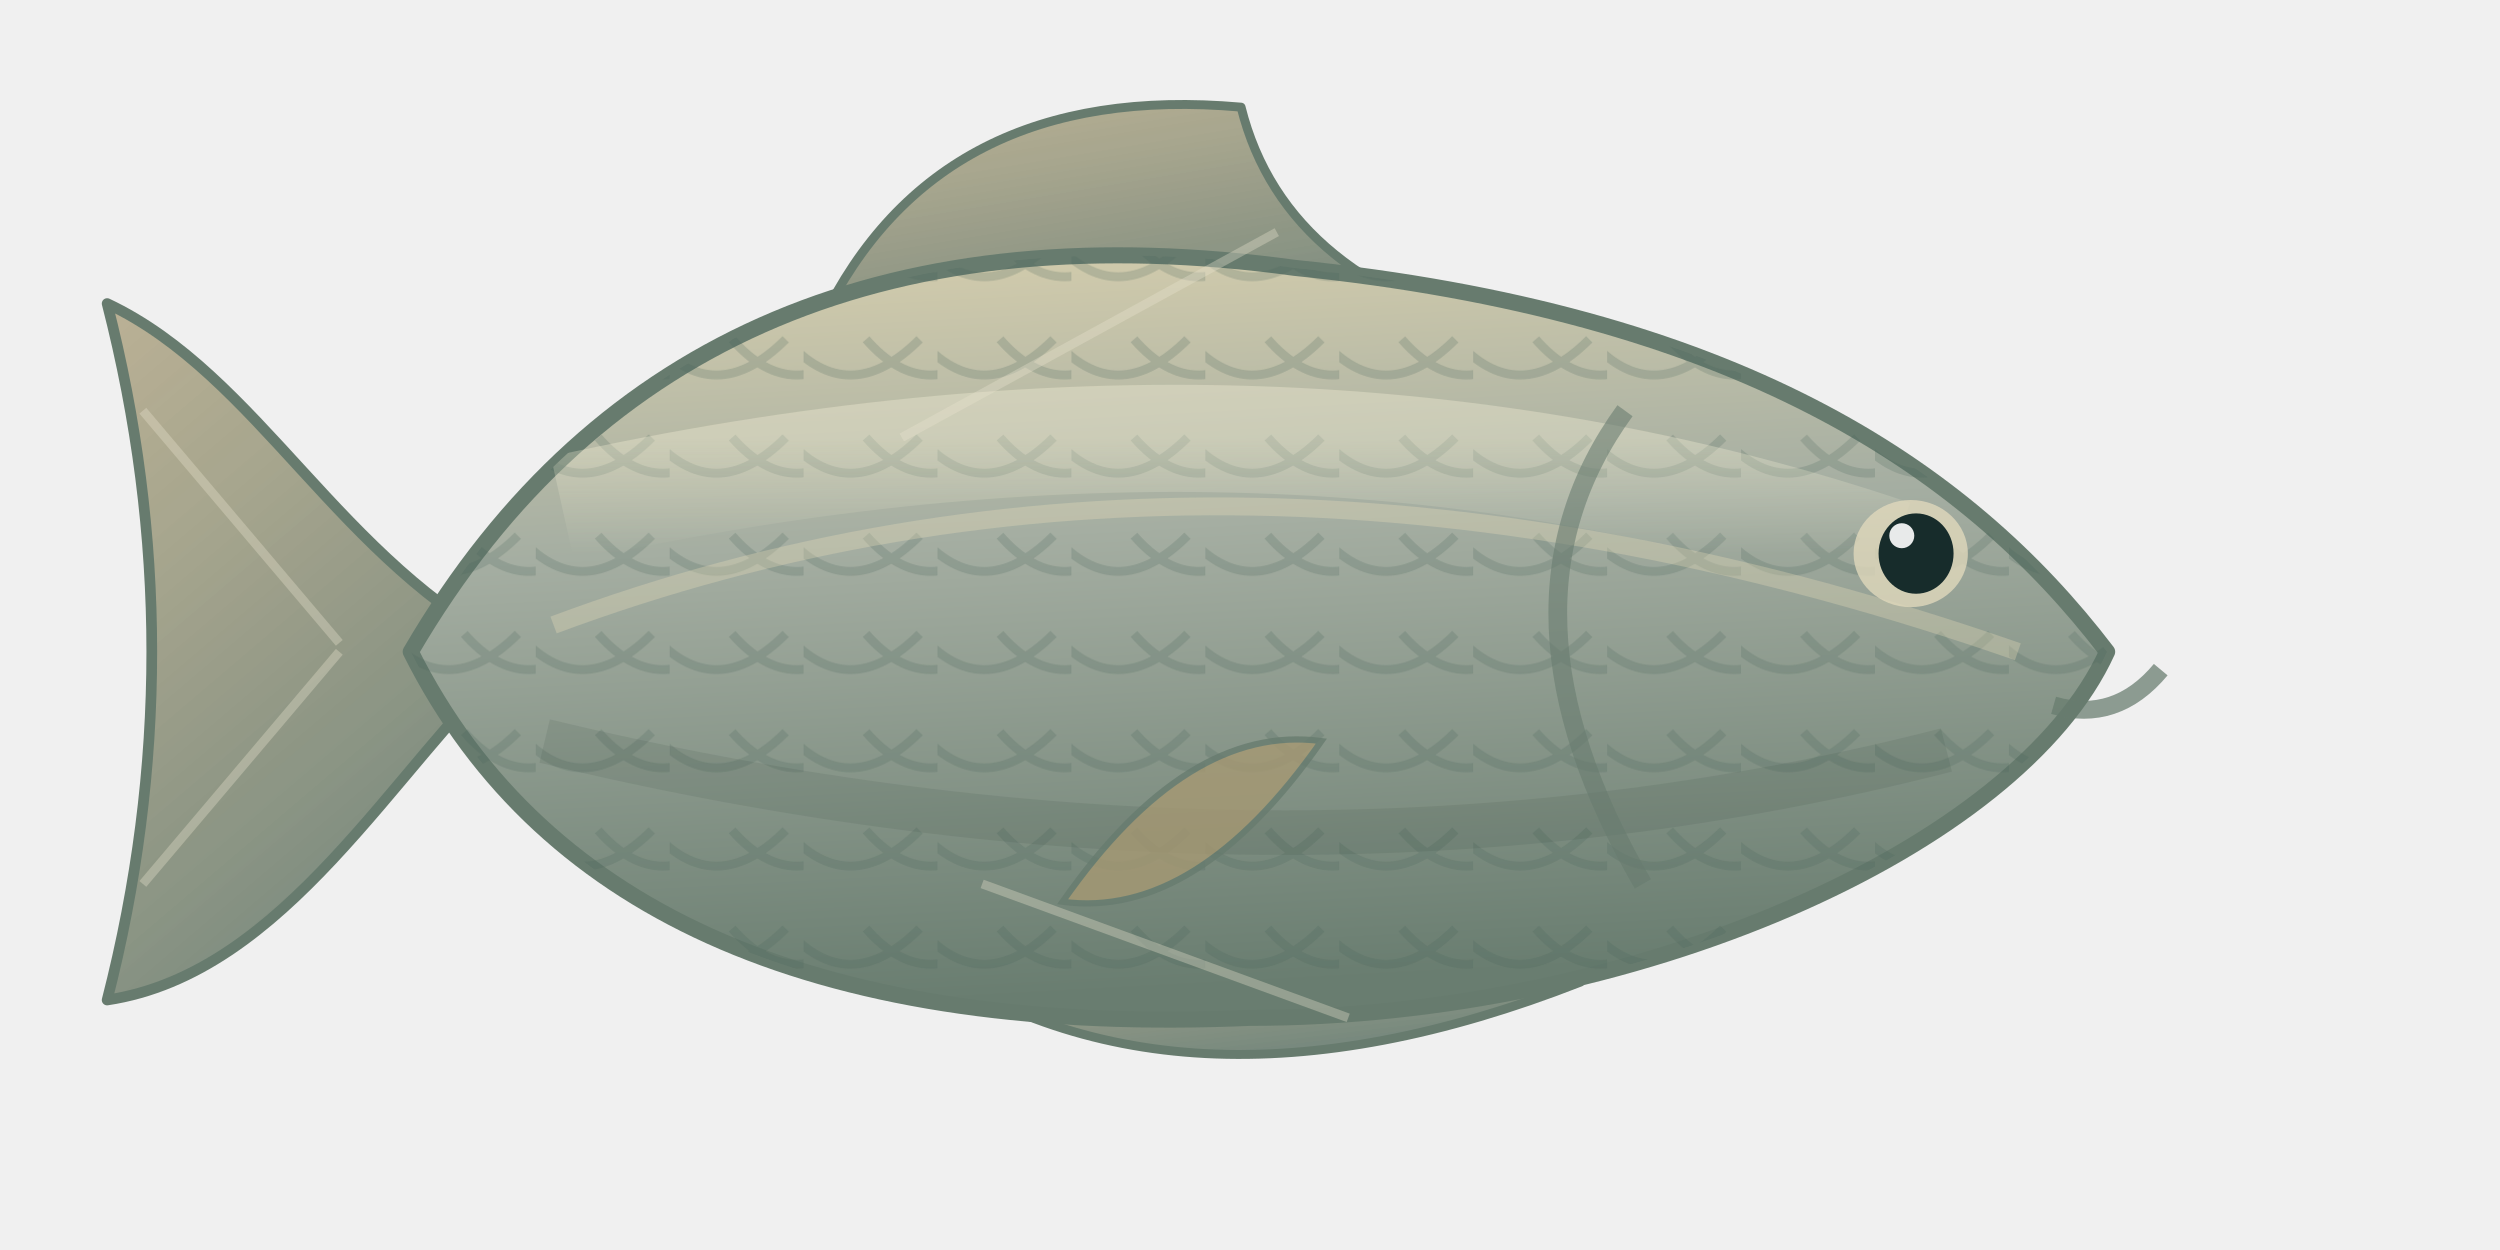
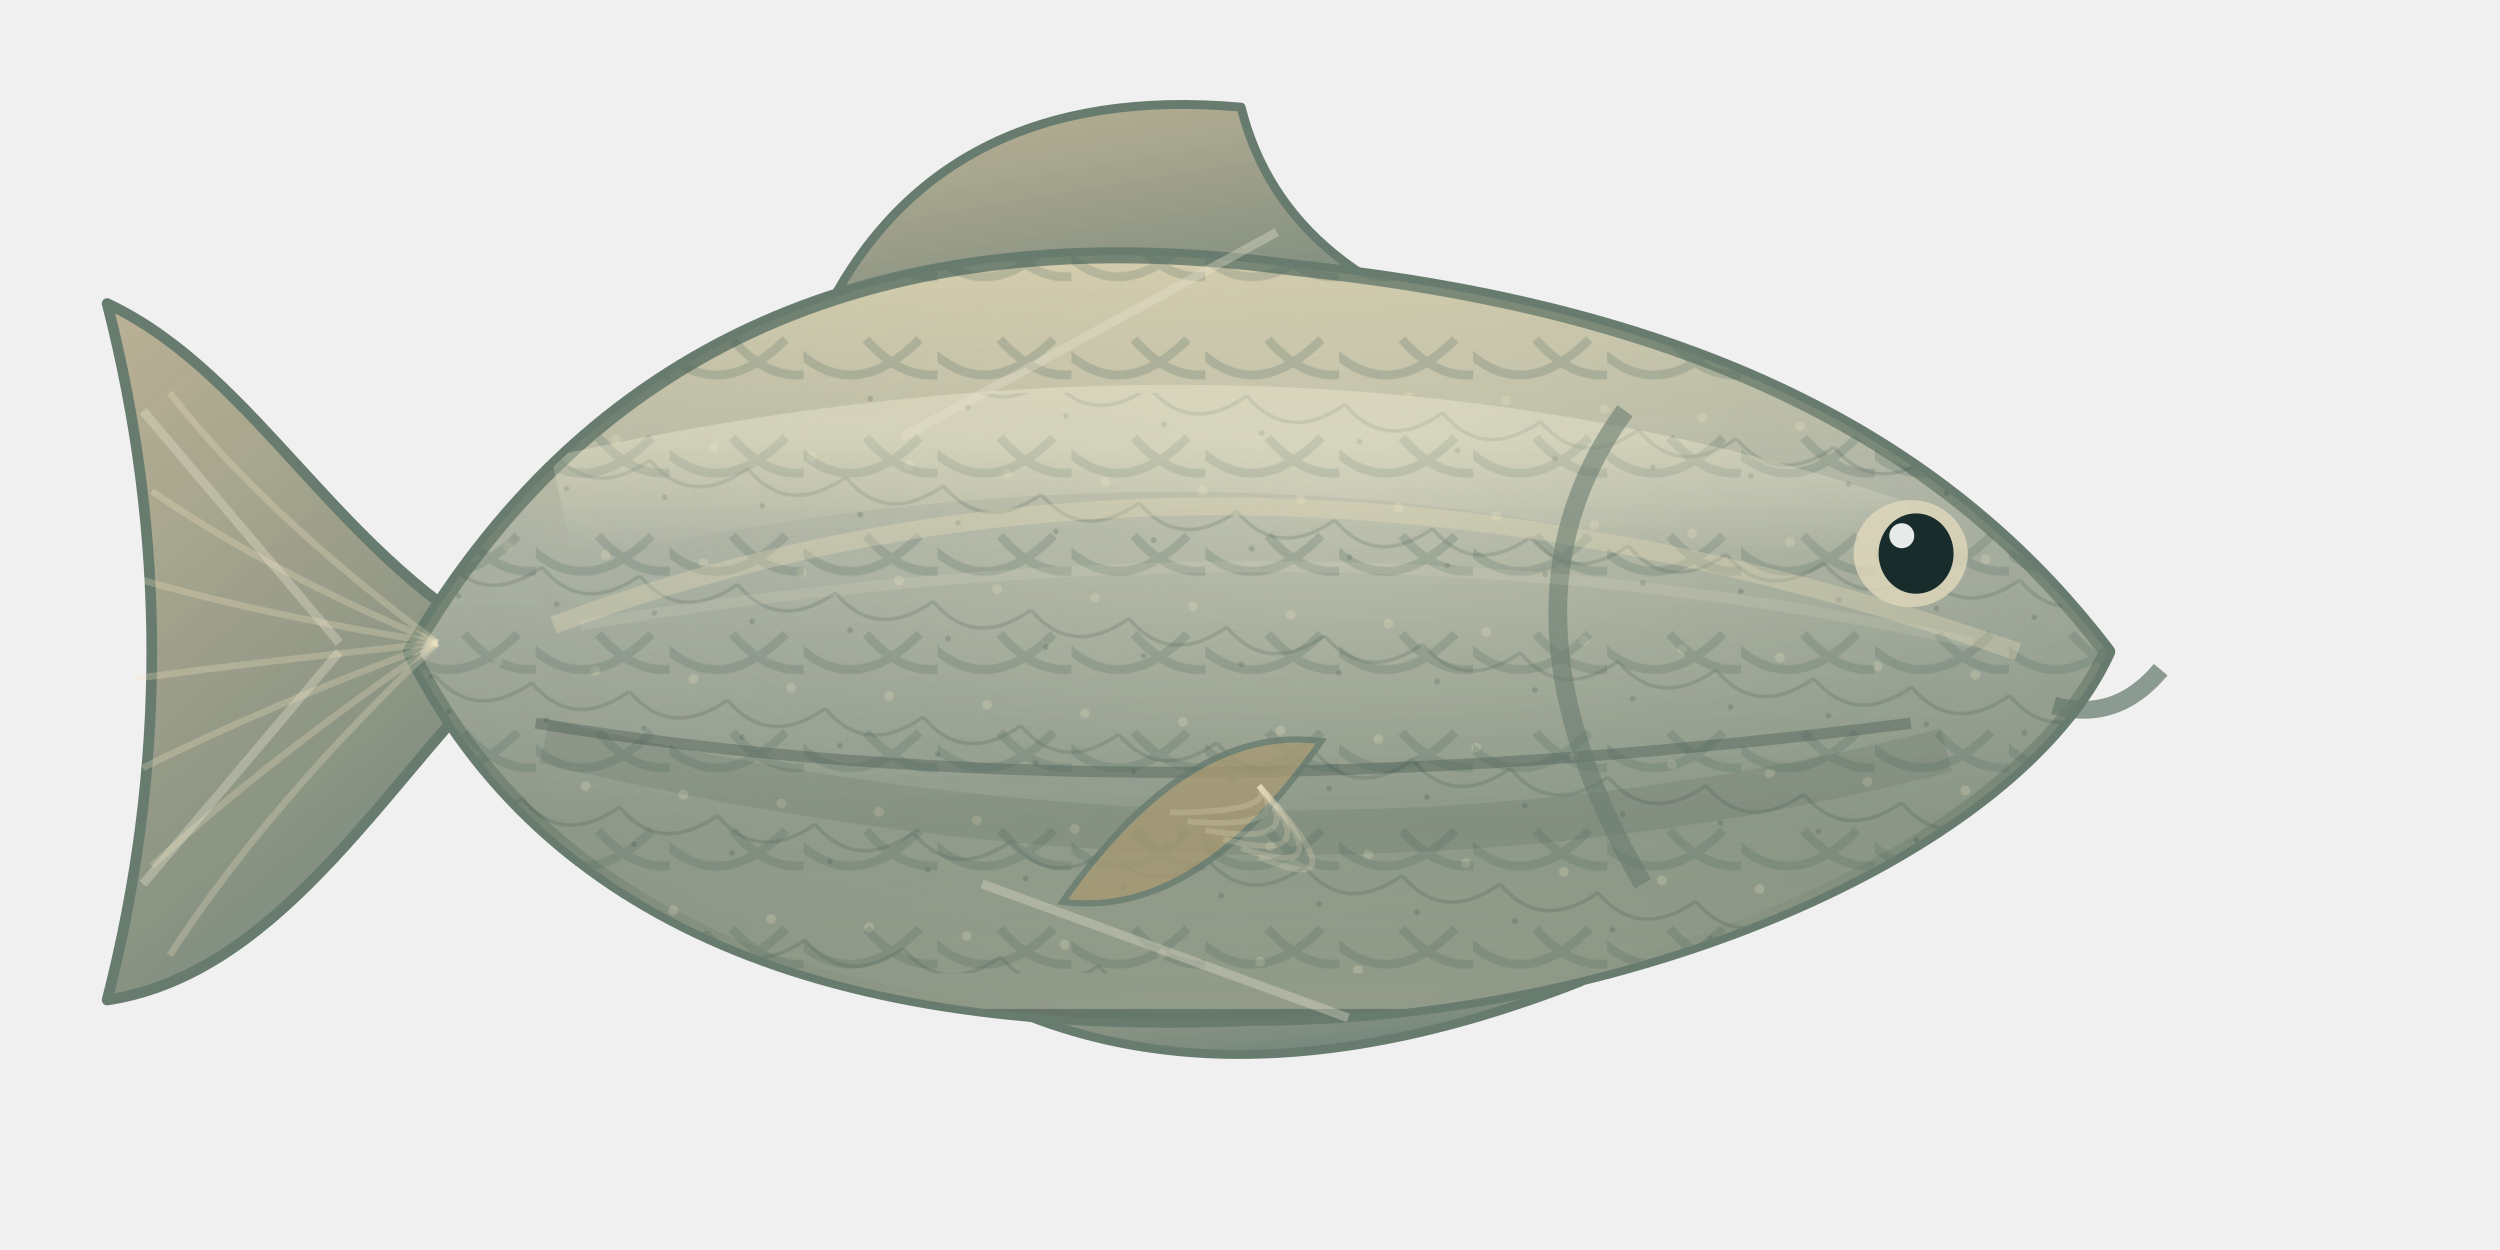
<svg xmlns="http://www.w3.org/2000/svg" width="560" height="280" viewBox="0 0 280 140" role="img" aria-label="catlocarpio-siamensis naturalist fish illustration">
  <defs>
    <linearGradient id="body" x1="0" y1="0" x2="0.12" y2="1">
      <stop offset="0" stop-color="#d6cead" />
      <stop offset=".40" stop-color="#a5aea2" />
      <stop offset="1" stop-color="#697d70" />
    </linearGradient>
    <linearGradient id="fins" x1="0" y1="0" x2=".5" y2="1">
      <stop offset="0" stop-color="#a69972" stop-opacity=".72" />
      <stop offset="1" stop-color="#677b6e" stop-opacity=".88" />
    </linearGradient>
    <linearGradient id="gloss" x1="0" y1="0" x2="0" y2="1">
      <stop offset="0" stop-color="#fff9dd" stop-opacity=".56" />
      <stop offset="1" stop-color="#fff9dd" stop-opacity="0" />
    </linearGradient>
    <pattern id="scales" width="15" height="11" patternUnits="userSpaceOnUse">
      <path d="M-2 5 Q5 13 13 5 M7 5 Q14 13 22 5" stroke="#476359" stroke-width="1" opacity=".46" fill="none" />
    </pattern>
    <clipPath id="fish-cut">
      <path d="M46 73 C67 37 101 24 145 30 C194 35 220 52 236 73 C226 95 183 114 140 114 C93 116 61 103 46 73 Z" />
    </clipPath>
+     <radialGradient id="subsurface" cx="53%" cy="28%" r="78%">
+       <stop offset="0" stop-color="#fff4ce" stop-opacity=".27" />
+       <stop offset=".48" stop-color="#f1dbab" stop-opacity=".06" />
+       <stop offset="1" stop-color="#10252a" stop-opacity=".22" />
+     </radialGradient>
+     <linearGradient id="belly-light" x1="0" y1="0" x2="0" y2="1">
+       <stop offset="0" stop-color="#f3eed7" stop-opacity="0" />
+       <stop offset=".70" stop-color="#f5edcf" stop-opacity=".09" />
+       <stop offset="1" stop-color="#ede3c8" stop-opacity=".32" />
+     </linearGradient>
+     <pattern id="microdetail" width="11" height="13" patternUnits="userSpaceOnUse" patternTransform="rotate(5)">
+       <path d="M0 6 Q5 11 11 6" fill="none" stroke="#162e29" stroke-width=".4" opacity=".21" />
+       <circle cx="7" cy="4" r=".55" fill="#f5e9c4" opacity=".33" />
+       <circle cx="2" cy="10" r=".32" fill="#162e29" opacity=".25" />
+     </pattern>
  </defs>
  <g>
    <path d="M58 73 C38 63 29 42 12 34 Q22 73 12 112 C32 109 44 86 58 73 Z" fill="url(#fins)" stroke="#677b6e" stroke-width="1.2" stroke-linejoin="round" />
    <path d="M92 36 Q105 9 139 12 Q144 32 171 38 Z" fill="url(#fins)" stroke="#677b6e" stroke-width="1" stroke-linejoin="round" />
    <path d="M101 106 Q131 128 177 110 L176 100 Z" fill="url(#fins)" stroke="#677b6e" stroke-width="1" stroke-linejoin="round" />
    <path d="M46 73 C67 37 101 24 145 30 C194 35 220 52 236 73 C226 95 183 114 140 114 C93 116 61 103 46 73 Z" fill="url(#body)" stroke="#677b6e" stroke-width="1.8" stroke-linejoin="round" />
    <g clip-path="url(#fish-cut)">
+       <rect x="38" y="28" width="215" height="94" fill="url(#subsurface)" />
+       <rect x="38" y="43" width="215" height="70" fill="url(#belly-light)" />
+       <rect x="48" y="44" width="183" height="65" fill="url(#microdetail)" opacity=".66" />
+       <path d="M60 81 Q127 92 214 81" fill="none" stroke="#162a28" stroke-width="1.25" opacity=".24" />
      <path d="M46 73 C67 37 101 24 145 30 C194 35 220 52 236 73 C226 95 183 114 140 114 C93 116 61 103 46 73 Z" fill="url(#scales)" opacity="0.46" />
      <path d="M62 70 Q137 42 226 73" fill="none" stroke="#f4e5be" stroke-width="2" opacity=".28" />
      <path d="M63 57 Q144 39 212 62" fill="none" stroke="url(#gloss)" stroke-width="12" opacity=".56" />
      <path d="M61 83 Q144 103 218 84" fill="none" stroke="#1a2a24" stroke-width="5" opacity=".09" />
    </g>
    <path d="M148 83 Q134 103 119 101 Q133 81 148 83 Z" fill="#a69972" opacity=".78" stroke="#677b6e" stroke-width=".7" />
    <path d="M182 46 Q166 68 184 99" stroke="#677b6e" stroke-width="2.1" fill="none" opacity=".58" />
    <path d="M242 75 q-5 6 -12 4" fill="none" stroke="#677b6e" stroke-width="2" opacity=".73" />
    <ellipse cx="214" cy="62" rx="6.4" ry="6.0" fill="#e0d8bc" opacity=".8" />
    <ellipse cx="214.6" cy="62" rx="4.2" ry="4.5" fill="#172c2b" />
    <circle cx="213" cy="60" r="1.4" fill="#ffffff" opacity=".9" />
    <path d="M38 72 L16 46 M38 73 L16 99 M101 49 L143 26 M110 99 L151 114" stroke="#e9e3cd" stroke-width="1" opacity=".35" fill="none" />
+     <g class="fin-light-rays">
+       <path d="M49 72 Q30 58 19 44" fill="none" stroke="#f8e9c5" stroke-width=".75" opacity=".25" />
+       <path d="M49 72 Q30 64 17 55" fill="none" stroke="#f8e9c5" stroke-width=".75" opacity=".25" />
+       <path d="M49 72 Q30 69 16 65" fill="none" stroke="#f8e9c5" stroke-width=".75" opacity=".25" />
+       <path d="M49 72 Q30 74 15 76" fill="none" stroke="#f8e9c5" stroke-width=".75" opacity=".25" />
+       <path d="M49 72 Q30 79 16 86" fill="none" stroke="#f8e9c5" stroke-width=".75" opacity=".25" />
+       <path d="M49 72 Q30 85 17 97" fill="none" stroke="#f8e9c5" stroke-width=".75" opacity=".25" />
+       <path d="M49 72 Q30 90 19 107" fill="none" stroke="#f8e9c5" stroke-width=".75" opacity=".25" />
+       <path d="M141 88 Q143 91 131 91" stroke="#f9ecc9" stroke-width=".65" opacity=".20" fill="none" />
+       <path d="M141 88 Q145 93 133 92" stroke="#f9ecc9" stroke-width=".65" opacity=".20" fill="none" />
+       <path d="M141 88 Q147 95 135 93" stroke="#f9ecc9" stroke-width=".65" opacity=".20" fill="none" />
+       <path d="M141 88 Q149 97 137 94" stroke="#f9ecc9" stroke-width=".65" opacity=".20" fill="none" />
+       <path d="M141 88 Q151 99 139 95" stroke="#f9ecc9" stroke-width=".65" opacity=".20" fill="none" />
+       <path d="M141 88 Q153 101 141 96" stroke="#f9ecc9" stroke-width=".65" opacity=".20" fill="none" />
+     </g>
+     <path d="M65 70 Q150 56 221 72" fill="none" stroke="#f7efd4" stroke-width="1.2" opacity=".12" />
  </g>
</svg>
